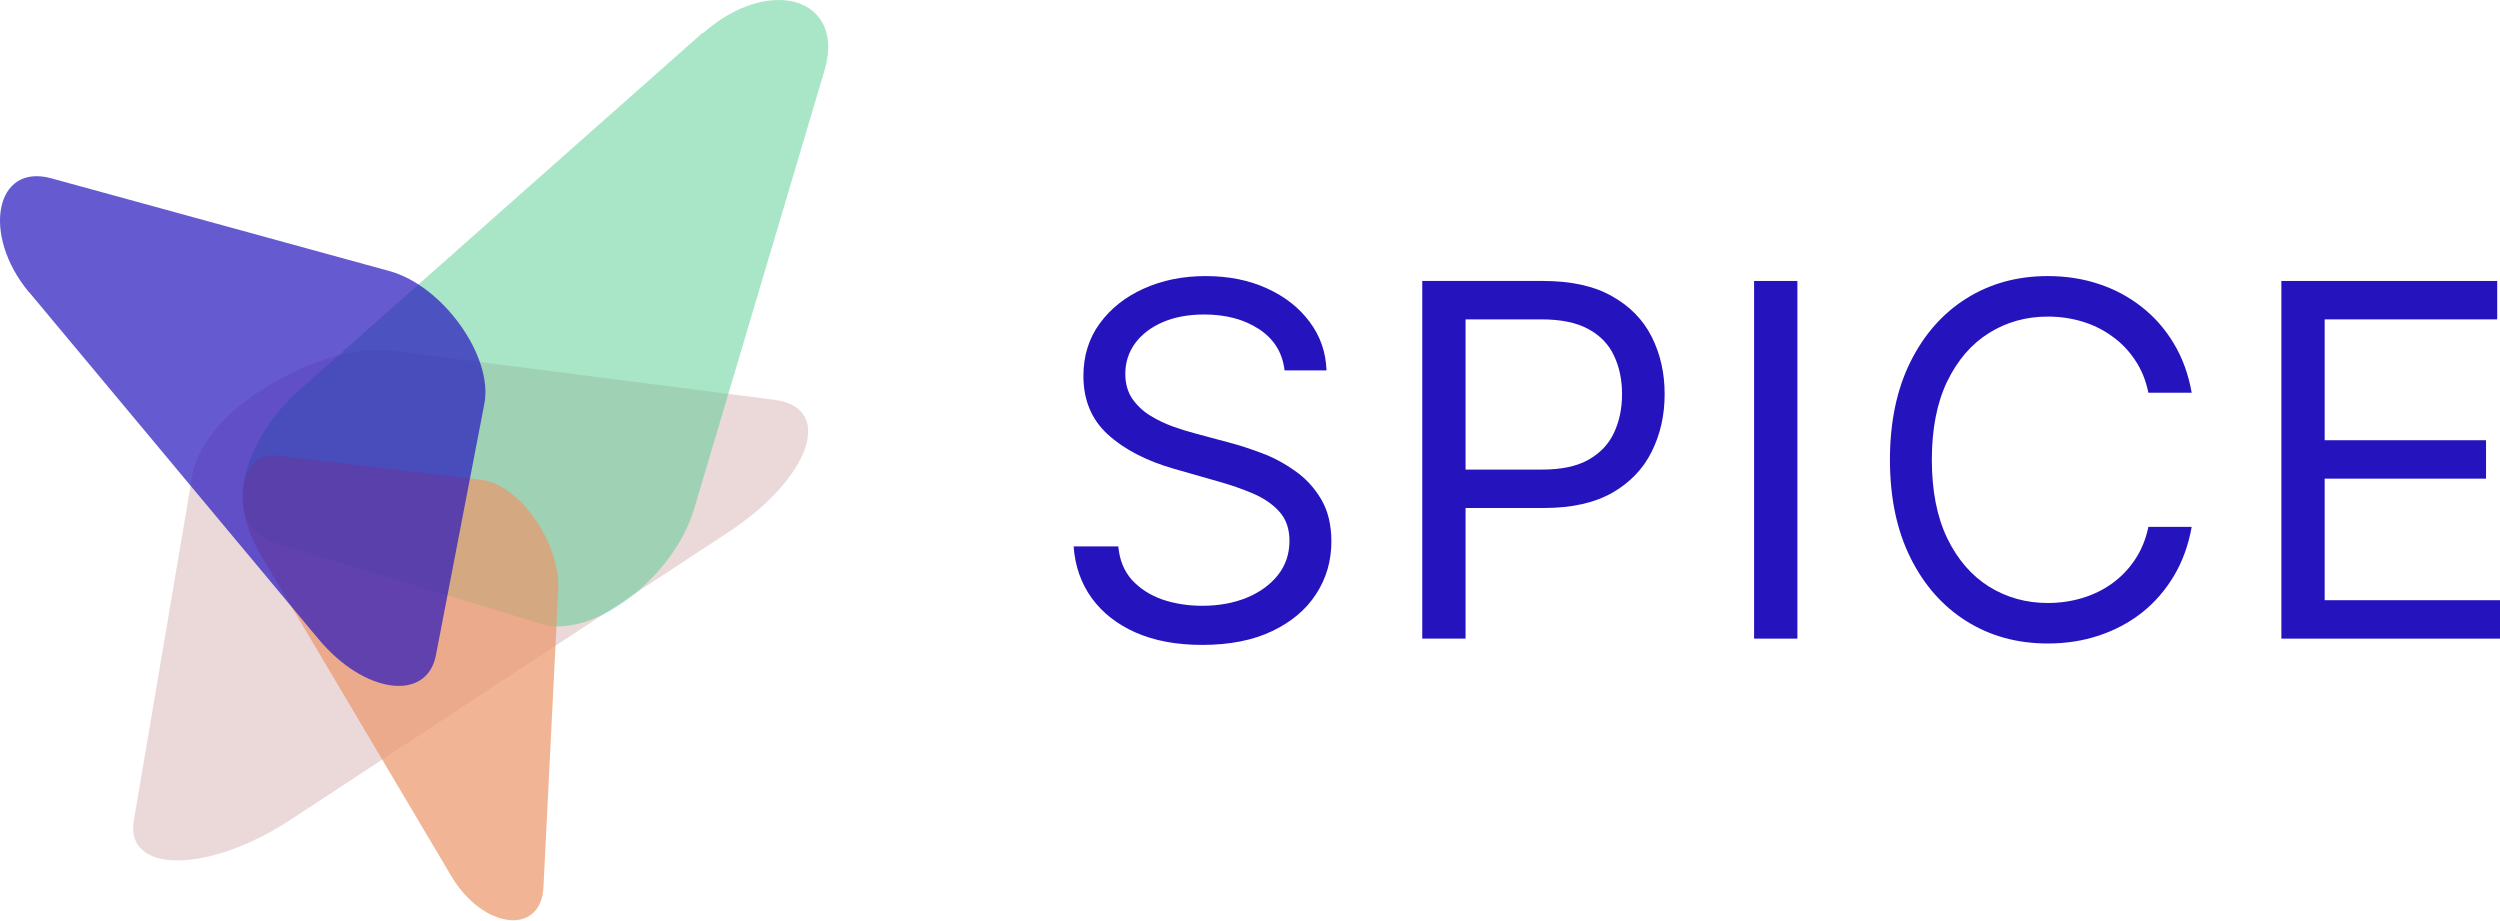
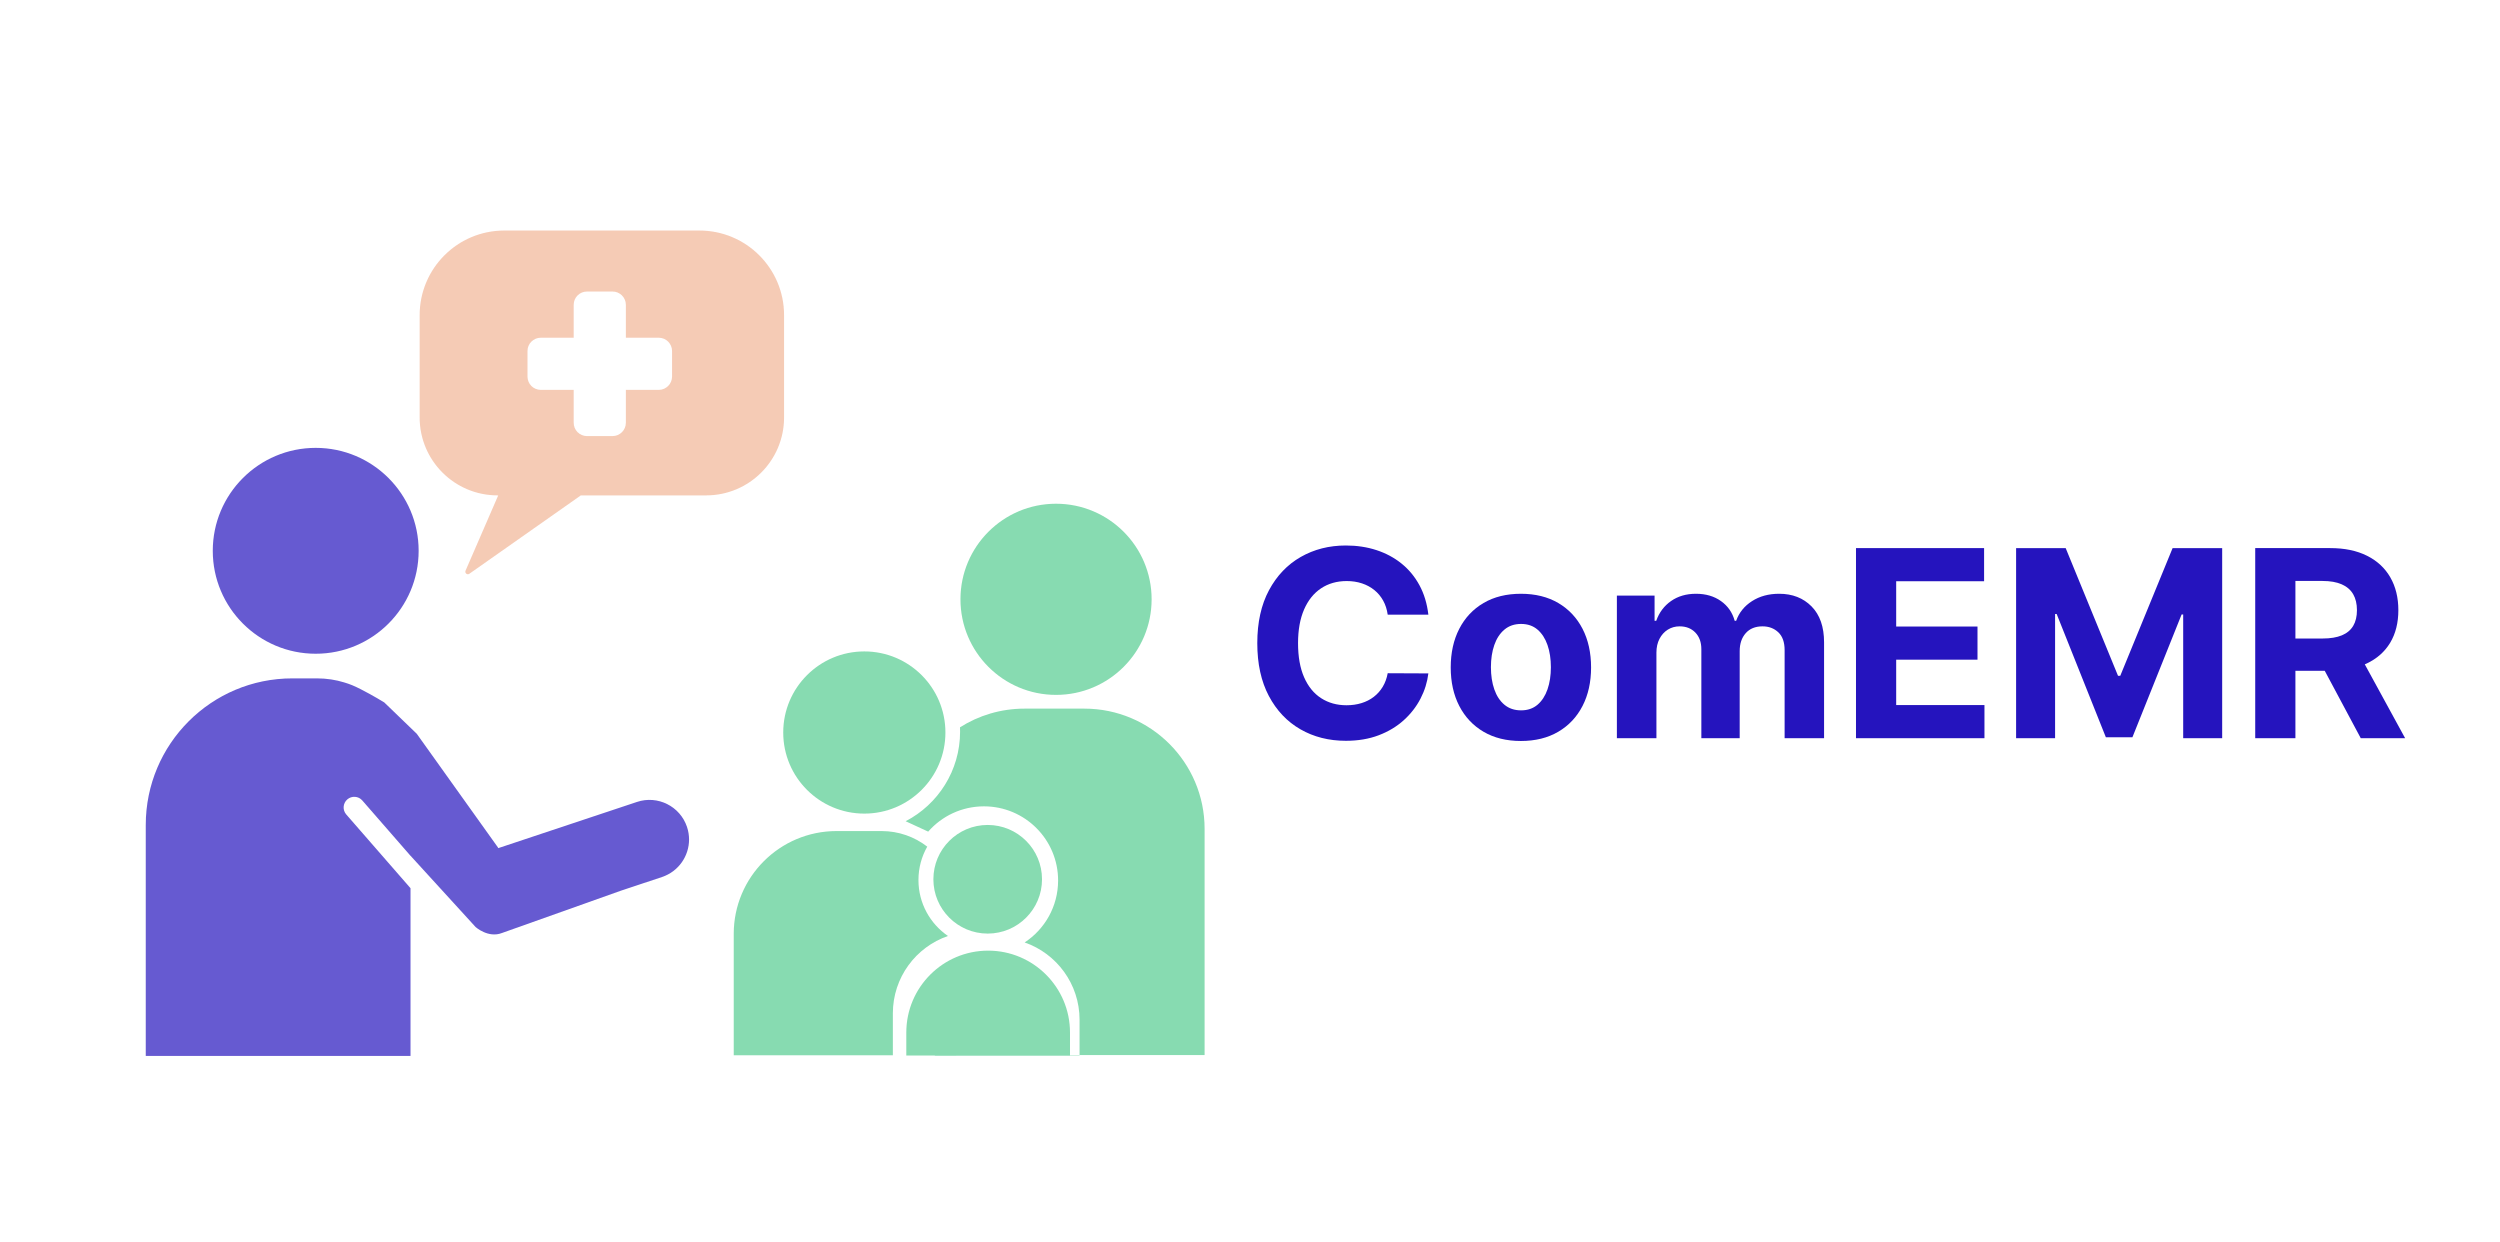
- <svg xmlns="http://www.w3.org/2000/svg" width="163" height="60" viewBox="0 0 163 60" fill="none">
-   <path opacity="0.2" d="M12.481 31.346L8.724 53.509C8.136 56.986 13.599 56.959 18.951 53.444L47.48 34.706C52.834 31.191 54.451 26.594 50.507 26.069L25.421 22.848C21.267 22.315 12.973 26.542 12.481 31.346Z" fill="#994242" />
-   <path opacity="0.5" d="M45.809 2.14L19.593 25.358C15.472 29.009 14.516 34.343 17.789 35.343L35.33 40.685C38.617 41.686 43.922 37.672 45.26 33.176L53.758 4.593C55.166 -0.143 50.15 -1.668 45.82 2.175" fill="#54CC90" />
-   <path opacity="0.7" d="M35.434 57.834L36.398 38.463C36.549 35.416 33.872 31.58 31.382 31.287L18.128 29.703C15.638 29.405 15.028 32.851 16.984 36.146L29.423 57.116C31.483 60.592 35.276 61.04 35.434 57.834Z" fill="#EB956A" />
-   <path opacity="0.7" d="M1.904 19.055L20.78 41.682C23.746 45.239 27.831 45.792 28.423 42.713L31.581 26.324C32.172 23.234 28.87 18.63 25.403 17.676L3.333 11.623C-0.319 10.623 -1.221 15.312 1.89 19.055" fill="#2514BE" />
-   <path d="M83.754 24.148C83.618 22.995 83.064 22.099 82.092 21.461C81.121 20.824 79.929 20.505 78.517 20.505C77.484 20.505 76.581 20.672 75.807 21.006C75.04 21.34 74.441 21.799 74.008 22.384C73.583 22.968 73.37 23.632 73.37 24.376C73.37 24.999 73.518 25.534 73.814 25.982C74.118 26.422 74.505 26.79 74.976 27.086C75.446 27.375 75.94 27.614 76.456 27.803C76.972 27.986 77.447 28.134 77.879 28.247L80.248 28.885C80.855 29.045 81.53 29.265 82.274 29.546C83.026 29.826 83.743 30.21 84.426 30.696C85.117 31.174 85.686 31.789 86.134 32.54C86.582 33.292 86.806 34.214 86.806 35.307C86.806 36.567 86.476 37.706 85.815 38.723C85.163 39.74 84.206 40.548 82.946 41.148C81.694 41.748 80.172 42.048 78.38 42.048C76.71 42.048 75.264 41.778 74.042 41.239C72.828 40.7 71.871 39.949 71.173 38.985C70.482 38.021 70.091 36.901 70 35.626H72.915C72.991 36.506 73.287 37.235 73.803 37.812C74.327 38.381 74.987 38.806 75.784 39.087C76.589 39.36 77.454 39.497 78.38 39.497C79.458 39.497 80.426 39.322 81.284 38.973C82.141 38.617 82.821 38.123 83.322 37.493C83.823 36.855 84.073 36.112 84.073 35.261C84.073 34.487 83.857 33.857 83.424 33.371C82.992 32.886 82.422 32.491 81.716 32.187C81.01 31.884 80.248 31.618 79.428 31.39L76.558 30.57C74.737 30.047 73.294 29.299 72.232 28.327C71.169 27.356 70.638 26.084 70.638 24.513C70.638 23.207 70.991 22.069 71.697 21.097C72.41 20.118 73.367 19.359 74.566 18.82C75.773 18.273 77.12 18 78.608 18C80.111 18 81.447 18.27 82.616 18.808C83.785 19.34 84.711 20.069 85.394 20.995C86.085 21.921 86.449 22.972 86.487 24.148H83.754Z" fill="#2514BE" />
-   <path d="M92.731 41.638V18.319H100.61C102.44 18.319 103.935 18.649 105.097 19.309C106.266 19.962 107.131 20.846 107.693 21.962C108.254 23.078 108.535 24.323 108.535 25.697C108.535 27.071 108.254 28.32 107.693 29.443C107.139 30.567 106.281 31.462 105.119 32.13C103.958 32.791 102.47 33.121 100.656 33.121H95.008V30.616H100.565C101.817 30.616 102.823 30.399 103.582 29.967C104.341 29.534 104.892 28.95 105.233 28.213C105.582 27.47 105.757 26.631 105.757 25.697C105.757 24.763 105.582 23.928 105.233 23.192C104.892 22.456 104.338 21.879 103.571 21.461C102.804 21.036 101.787 20.824 100.519 20.824H95.555V41.638H92.731Z" fill="#2514BE" />
-   <path d="M117.19 18.319V41.638H114.367V18.319H117.19Z" fill="#2514BE" />
-   <path d="M142.899 25.606H140.075C139.908 24.794 139.616 24.08 139.198 23.465C138.789 22.851 138.288 22.334 137.696 21.917C137.111 21.492 136.462 21.173 135.748 20.96C135.035 20.748 134.291 20.642 133.517 20.642C132.105 20.642 130.826 20.998 129.68 21.712C128.541 22.425 127.634 23.477 126.958 24.866C126.29 26.255 125.956 27.959 125.956 29.978C125.956 31.997 126.29 33.702 126.958 35.091C127.634 36.48 128.541 37.531 129.68 38.245C130.826 38.958 132.105 39.315 133.517 39.315C134.291 39.315 135.035 39.209 135.748 38.996C136.462 38.783 137.111 38.468 137.696 38.051C138.288 37.626 138.789 37.106 139.198 36.491C139.616 35.869 139.908 35.155 140.075 34.35H142.899C142.686 35.542 142.299 36.609 141.738 37.55C141.176 38.491 140.478 39.292 139.643 39.953C138.808 40.605 137.87 41.102 136.83 41.444C135.798 41.786 134.693 41.956 133.517 41.956C131.528 41.956 129.759 41.471 128.211 40.499C126.662 39.527 125.444 38.146 124.556 36.355C123.668 34.563 123.224 32.438 123.224 29.978C123.224 27.519 123.668 25.393 124.556 23.602C125.444 21.811 126.662 20.429 128.211 19.457C129.759 18.486 131.528 18 133.517 18C134.693 18 135.798 18.171 136.83 18.512C137.87 18.854 138.808 19.355 139.643 20.015C140.478 20.668 141.176 21.465 141.738 22.406C142.299 23.34 142.686 24.407 142.899 25.606Z" fill="#2514BE" />
-   <path d="M148.745 41.638V18.319H162.818V20.824H151.568V28.703H162.089V31.208H151.568V39.133H163V41.638H148.745Z" fill="#2514BE" />
+ <svg xmlns="http://www.w3.org/2000/svg" id="Layer_1" version="1.1" viewBox="0 0 821.507 408.078">
+   <g>
+     <path d="M469.362,201.977h-13.359c-.244-1.728-.742-3.269-1.495-4.621-.752-1.352-1.718-2.506-2.897-3.462-1.18-.955-2.537-1.688-4.071-2.196-1.536-.508-3.198-.762-4.987-.762-3.233,0-6.05.798-8.449,2.394-2.399,1.597-4.261,3.915-5.582,6.955-1.322,3.04-1.982,6.726-1.982,11.057,0,4.453.666,8.195,1.998,11.225,1.331,3.03,3.197,5.318,5.597,6.863,2.399,1.546,5.175,2.318,8.327,2.318,1.77,0,3.411-.233,4.926-.702,1.515-.467,2.862-1.153,4.042-2.059,1.179-.904,2.16-2.008,2.943-3.31.782-1.301,1.327-2.785,1.632-4.453l13.359.061c-.346,2.867-1.204,5.628-2.577,8.281-1.372,2.654-3.213,5.023-5.521,7.107-2.309,2.085-5.054,3.731-8.235,4.941-3.183,1.21-6.777,1.814-10.783,1.814-5.571,0-10.549-1.261-14.931-3.782-4.382-2.521-7.839-6.171-10.37-10.95-2.532-4.778-3.798-10.563-3.798-17.355s1.281-12.607,3.844-17.386c2.562-4.778,6.039-8.424,10.432-10.936,4.392-2.511,9.333-3.767,14.823-3.767,3.62,0,6.98.509,10.081,1.525s5.852,2.496,8.251,4.438c2.399,1.942,4.356,4.316,5.872,7.122,1.515,2.807,2.485,6.02,2.912,9.639Z" fill="#2514be" />
+     <path d="M499.773,243.49c-4.738,0-8.83-1.012-12.277-3.035-3.446-2.023-6.105-4.85-7.976-8.479-1.871-3.63-2.807-7.844-2.807-12.644,0-4.839.936-9.074,2.807-12.703,1.87-3.63,4.529-6.456,7.976-8.48,3.447-2.022,7.539-3.034,12.277-3.034s8.83,1.012,12.277,3.034c3.446,2.024,6.105,4.851,7.977,8.48,1.87,3.629,2.806,7.864,2.806,12.703,0,4.8-.936,9.014-2.806,12.644-1.871,3.63-4.53,6.456-7.977,8.479-3.447,2.023-7.539,3.035-12.277,3.035ZM499.834,233.425c2.155,0,3.954-.615,5.398-1.846,1.443-1.23,2.536-2.913,3.279-5.048.742-2.136,1.113-4.565,1.113-7.29s-.371-5.155-1.113-7.29c-.743-2.136-1.836-3.823-3.279-5.063-1.444-1.24-3.243-1.86-5.398-1.86-2.177,0-4.001.62-5.476,1.86s-2.583,2.928-3.324,5.063c-.743,2.135-1.113,4.565-1.113,7.29s.37,5.154,1.113,7.29c.741,2.135,1.85,3.817,3.324,5.048s3.299,1.846,5.476,1.846Z" fill="#2514be" />
+     <path d="M531.312,242.575v-46.852h12.384v8.267h.549c.976-2.745,2.603-4.911,4.88-6.497s5.003-2.379,8.175-2.379c3.213,0,5.948.798,8.205,2.395,2.257,1.596,3.762,3.757,4.515,6.481h.487c.956-2.685,2.689-4.835,5.201-6.451,2.511-1.617,5.485-2.425,8.922-2.425,4.371,0,7.925,1.388,10.66,4.163,2.734,2.775,4.103,6.706,4.103,11.789v31.509h-12.963v-28.946c0-2.603-.692-4.555-2.074-5.856-1.384-1.302-3.111-1.952-5.186-1.952-2.359,0-4.199.747-5.521,2.242-1.322,1.494-1.983,3.462-1.983,5.901v28.611h-12.597v-29.221c0-2.298-.656-4.128-1.968-5.491-1.312-1.361-3.035-2.043-5.17-2.043-1.444,0-2.74.361-3.889,1.083-1.149.722-2.06,1.729-2.73,3.02s-1.007,2.801-1.007,4.529v28.123h-12.993Z" fill="#2514be" />
+     <path d="M609.884,242.575v-62.468h42.093v10.889h-28.886v14.885h26.72v10.89h-26.72v14.915h29.007v10.89h-42.214Z" fill="#2514be" />
+     <path d="M662.499,180.108h16.288l17.203,41.971h.731l17.203-41.971h16.288v62.468h-12.811v-40.659h-.519l-16.166,40.354h-8.724l-16.166-40.506h-.519v40.812h-12.811v-62.468Z" fill="#2514be" />
+     <path d="M741.071,242.575v-62.468h24.646c4.717,0,8.748.839,12.094,2.516,3.345,1.678,5.896,4.047,7.656,7.107,1.759,3.061,2.638,6.654,2.638,10.782s-.895,7.712-2.684,10.691c-1.79,2.979-4.377,5.261-7.763,6.848-3.386,1.586-7.479,2.379-12.277,2.379h-16.501v-10.615h14.366c2.521,0,4.615-.345,6.283-1.036,1.667-.691,2.913-1.729,3.736-3.111s1.235-3.101,1.235-5.155c0-2.074-.412-3.822-1.235-5.246-.823-1.423-2.074-2.506-3.752-3.249-1.678-.741-3.787-1.113-6.329-1.113h-8.906v51.671h-13.207ZM774.806,214.148l15.526,28.428h-14.58l-15.19-28.428h14.244Z" fill="#2514be" />
+   </g>
+   <g>
+     <g opacity=".7">
+       <path d="M311.506,307.567c-10.54,3.63-18.11,13.64-18.11,25.41v13.78h-52.29v-39.87c0-18.67,15.13-33.8,33.8-33.8h14.77c5.66,0,10.87,1.91,15.02,5.12-1.84,3.24-2.89,6.98-2.89,10.97,0,7.64,3.84,14.37,9.7,18.39Z" fill="#54cc90" />
+       <circle cx="284.02" cy="240.706" r="26.648" fill="#54cc90" />
+       <circle cx="324.561" cy="288.931" r="17.849" fill="#54cc90" />
+       <circle cx="347.018" cy="196.935" r="31.408" fill="#54cc90" />
+       <path d="M395.836,272.377v74.33h-41.09v-11.62c0-11.75-7.54-21.75-18.05-25.4,6.63-4.35,11-11.84,11-20.36,0-13.46-10.91-24.36-24.36-24.36-7.31,0-13.87,3.22-18.33,8.31l-7.41-3.42c10.63-5.51,17.89-16.62,17.89-29.42,0-.48-.01-.96-.03-1.44,6.13-3.89,13.41-6.14,21.21-6.14h19.65c21.83,0,39.52,17.7,39.52,39.52Z" fill="#54cc90" />
+       <path d="M324.71,312.382h0c14.844,0,26.895,12.051,26.895,26.895v7.575h-53.789v-7.575c0-14.844,12.051-26.895,26.895-26.895Z" fill="#54cc90" />
+       <polygon points="354.746 346.707 354.746 346.767 307.066 346.767 307.106 346.757 307.326 346.707 354.746 346.707" fill="#54cc90" />
+       <polygon points="354.746 346.707 354.746 346.767 307.066 346.767 307.106 346.757 307.326 346.707 354.746 346.707" fill="#54cc90" />
+       <polygon points="314.256 346.707 314.256 346.757 307.106 346.757 307.326 346.707 314.256 346.707" fill="#54cc90" />
+     </g>
+     <g isolation="isolate" opacity=".7">
+       <path d="M229.848,75.756h-64.15c-15.35,0-27.8,12.45-27.8,27.8v33.63c0,14.14,11.46,25.6,25.6,25.6h.22l-10.74,24.74c-.34.78.56,1.51,1.25,1.02l36.64-25.76h41.18c14.14,0,25.6-11.46,25.6-25.6v-33.63c0-15.35-12.45-27.8-27.8-27.8ZM220.838,123.746c0,2.41-1.96,4.37-4.37,4.37h-10.81v10.81c0,2.41-1.96,4.37-4.37,4.37h-8.4c-2.42,0-4.37-1.96-4.37-4.37v-10.81h-10.81c-2.42,0-4.37-1.96-4.37-4.37v-8.4c0-2.41,1.95-4.37,4.37-4.37h10.81v-10.81c0-2.41,1.95-4.37,4.37-4.37h8.4c2.41,0,4.37,1.96,4.37,4.37v10.81h10.81c2.41,0,4.37,1.96,4.37,4.37v8.4Z" fill="#eb956a" opacity=".7" />
+     </g>
+     <g opacity=".7">
+       <circle cx="103.742" cy="180.996" r="33.824" fill="#2514be" />
+       <path d="M226.426,275.857c0,5.44-3.44,10.51-8.89,12.33l-13.34,4.44-39.25,13.96c-4.53,1.77-8.67-1.97-8.67-1.97l-21.38-23.42v.02l-15.84-18.18c-1.27-1.46-3.48-1.61-4.94-.34-1.45,1.27-1.61,3.48-.34,4.93l21.12,24.24v55.12H47.896v-75.91c0-26.6,21.56-48.16,48.15-48.16h8.15c3.12,0,6.15.47,8.99,1.35q.01,0,.02.01c.88.26,1.74.56,2.58.91.03.01.05.02.07.03.85.36,1.75.79,2.66,1.25.09.04.18.09.27.14,3.73,1.9,7.48,4.21,7.48,4.21l10.68,10.3,26.62,37.27.17.31,45.58-15.18c6.81-2.27,14.17,1.42,16.44,8.23.45,1.36.67,2.75.67,4.11Z" fill="#2514be" />
+     </g>
+   </g>
</svg>
